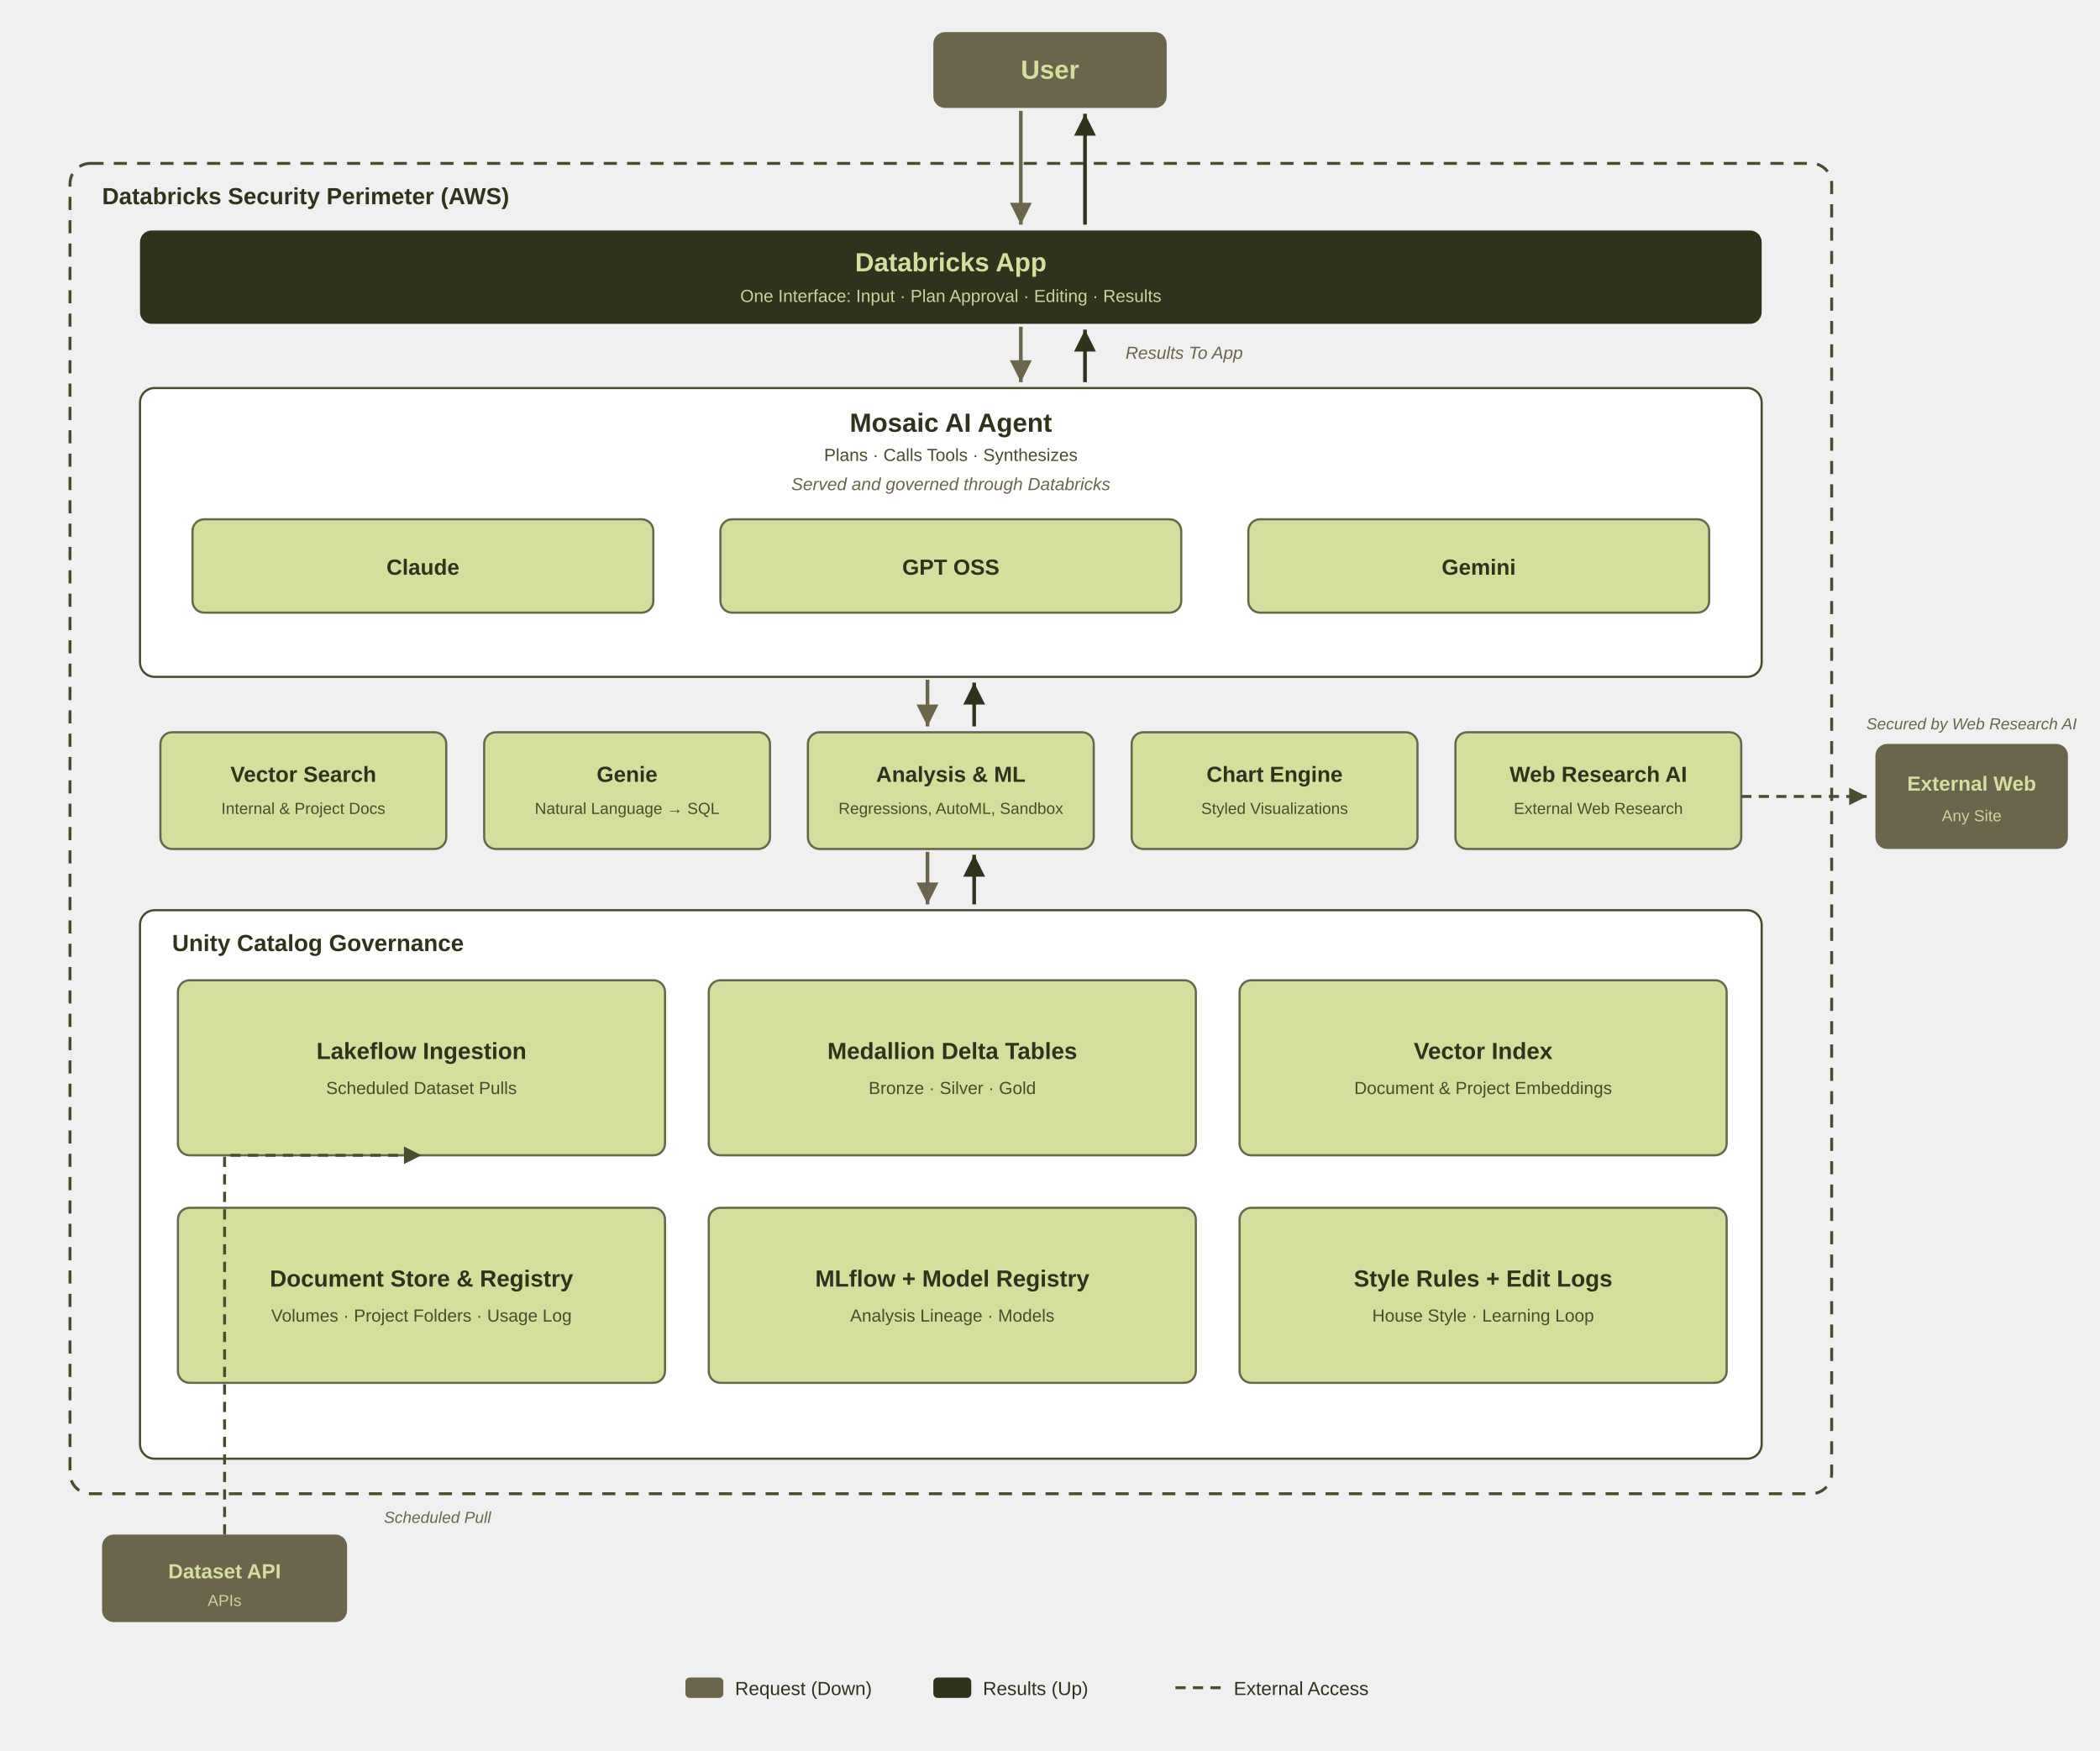
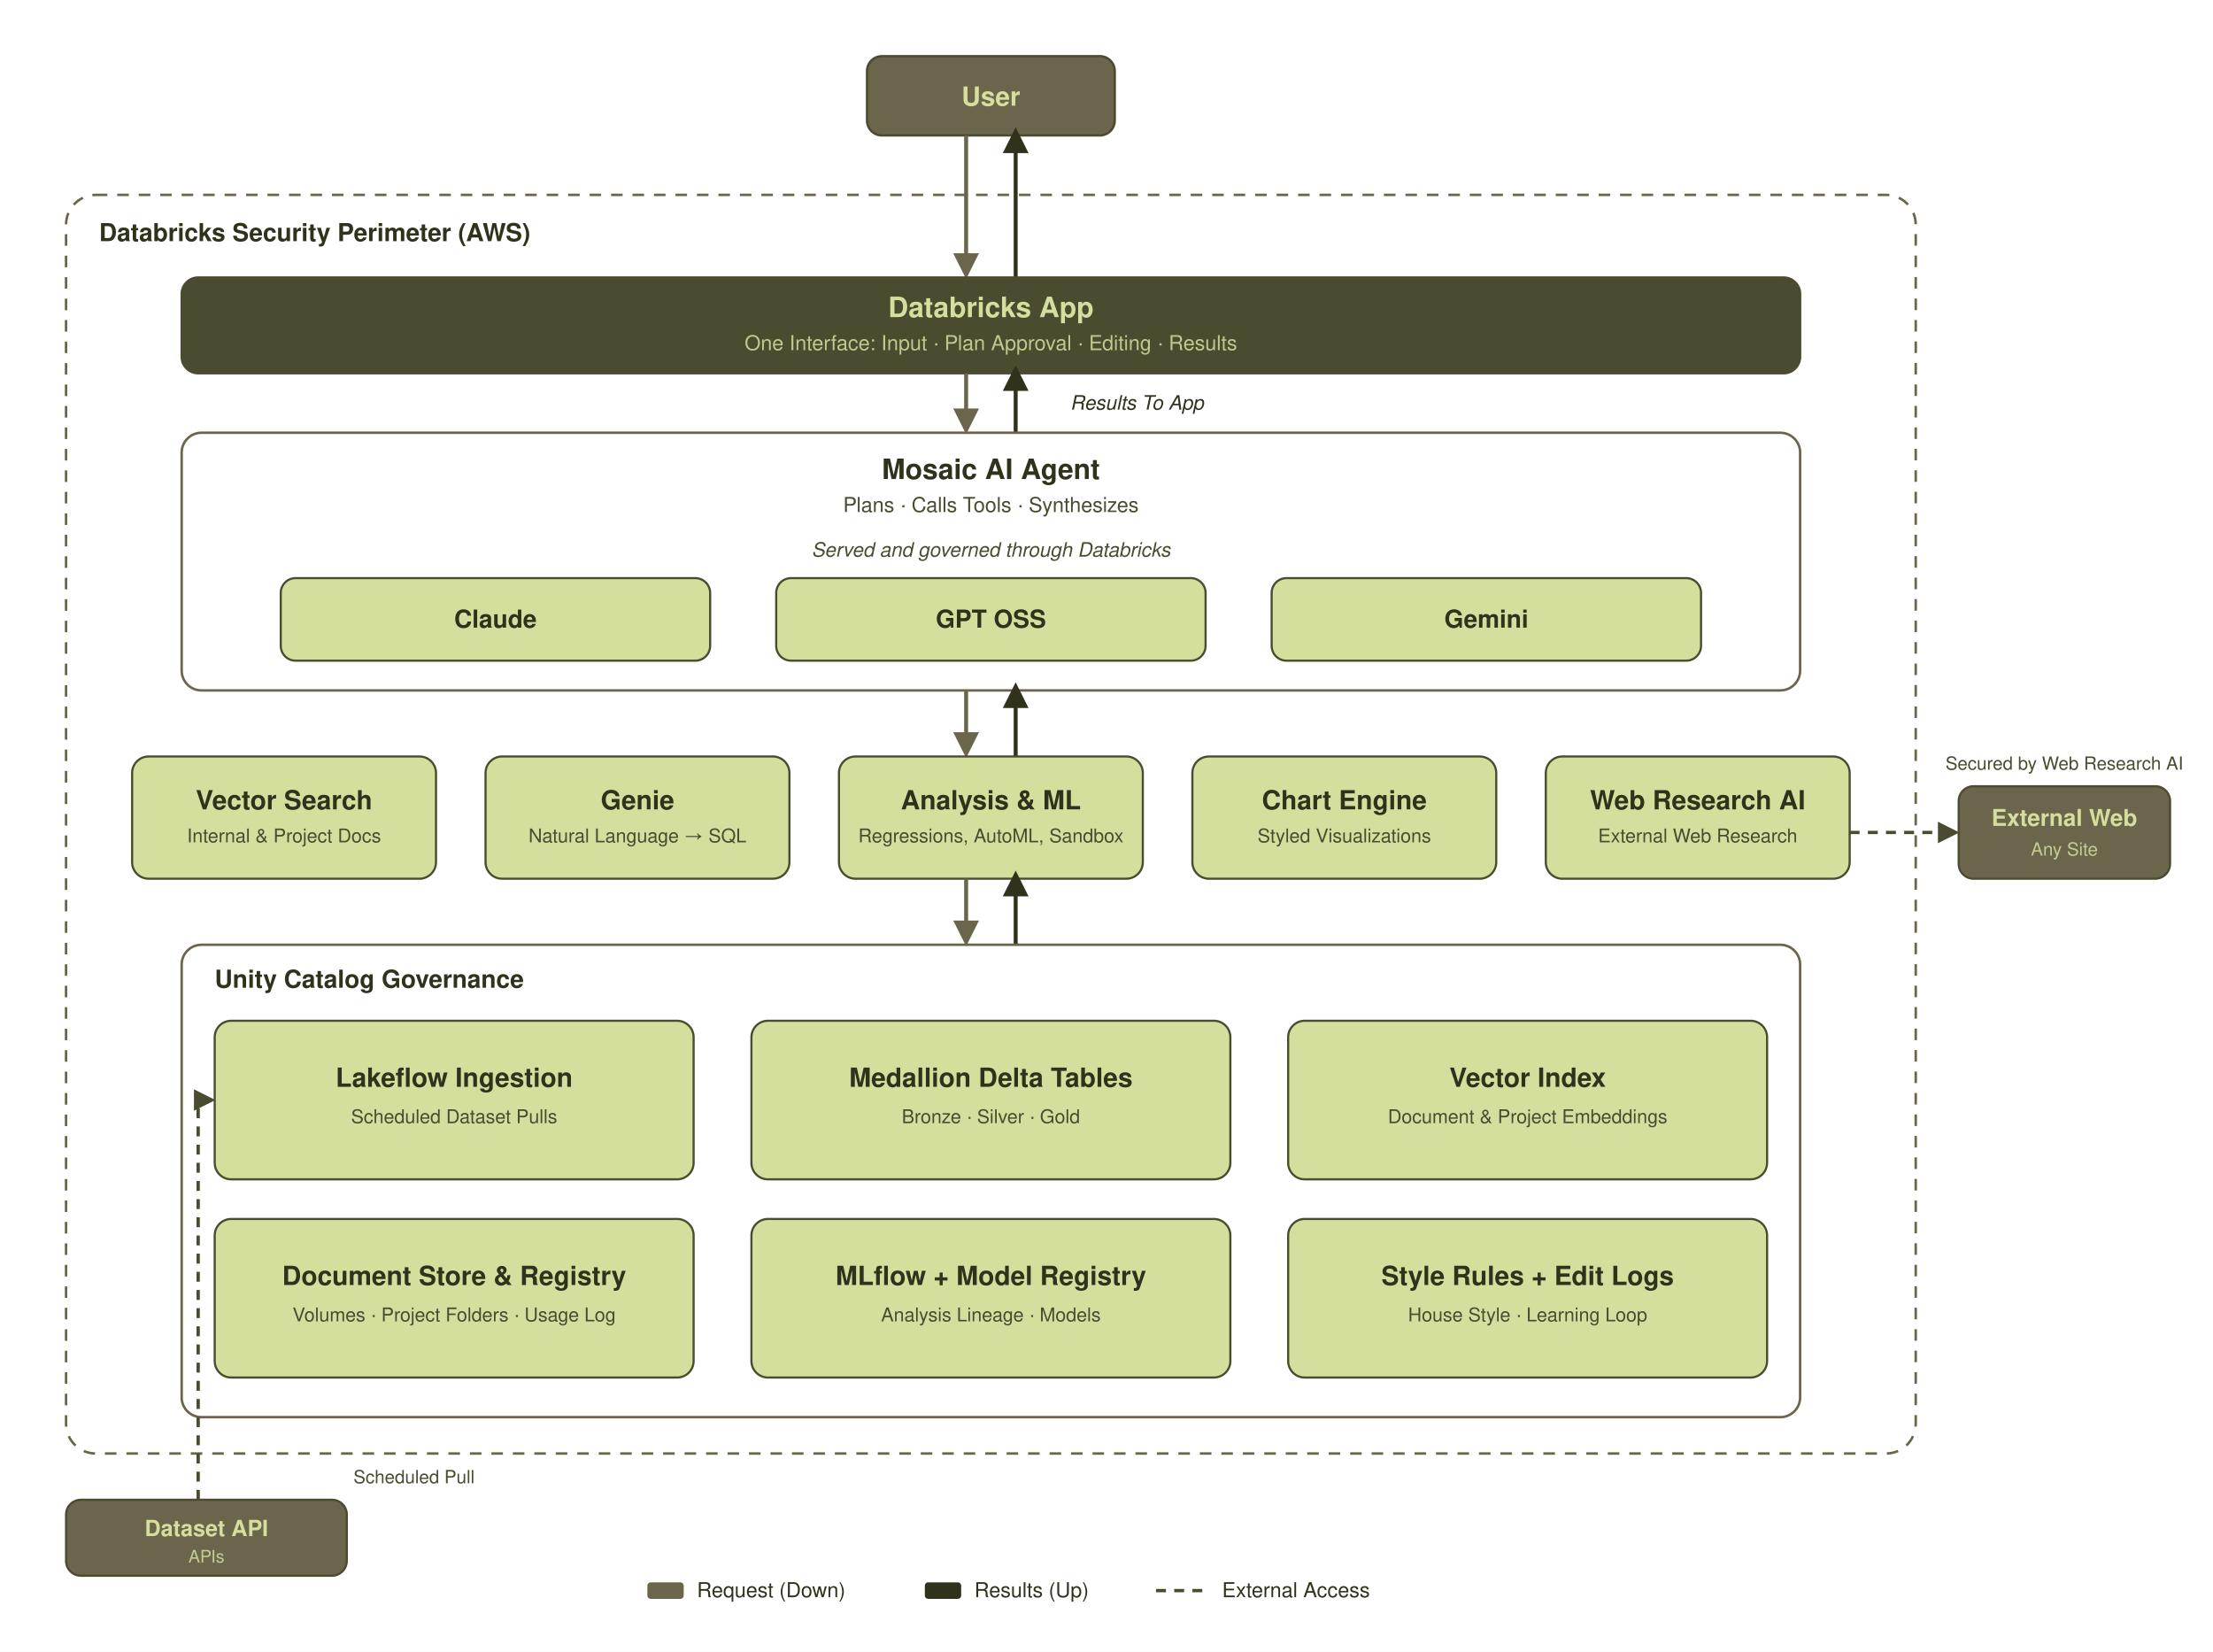
- <svg xmlns="http://www.w3.org/2000/svg" viewBox="0 0 1440 1200" font-family="'Helvetica Neue',Arial,sans-serif" role="img" aria-label="End-to-end system architecture on Databricks">
+ <svg xmlns="http://www.w3.org/2000/svg" viewBox="0 0 1340 1000" font-family="Helvetica, Arial, sans-serif">
  <defs>
-     <style>
-       .box-light{fill:#D4DF9E;stroke:#6B654B;stroke-width:1.5}
-       .box-dark{fill:#30321C}
-       .box-taupe{fill:#6B654B}
-       .container{fill:#ffffff;stroke:#4A4B2F;stroke-width:1.5}
-       .perim{fill:none;stroke:#4A4B2F;stroke-width:2;stroke-dasharray:9 7}
-       .t-title{fill:#30321C;font-weight:700;text-anchor:middle}
-       .t-sub{fill:#4A4B2F;text-anchor:middle}
-       .t-lt{fill:#D4DF9E;font-weight:700;text-anchor:middle}
-       .t-ls{fill:#C9D39A;text-anchor:middle}
-       .t-sec{fill:#30321C;font-weight:700}
-       .t-note{fill:#6B654B;font-style:italic;text-anchor:middle}
-       .lreq{stroke:#6B654B;stroke-width:2.5}
-       .lres{stroke:#30321C;stroke-width:2.5}
-       .lext{stroke:#4A4B2F;stroke-width:2;stroke-dasharray:7 5;fill:none}
-     </style>
-     <marker id="req" markerWidth="10" markerHeight="10" refX="6" refY="3" orient="auto">
-       <path d="M0,0 L6,3 L0,6 Z" fill="#6B654B" />
+     <marker id="arDown" viewBox="0 0 8 8" refX="6.5" refY="4" markerWidth="6.5" markerHeight="6.5" orient="auto-start-reverse">
+       <path d="M0 0 L8 4 L0 8 Z" fill="#6B654B" />
    </marker>
-     <marker id="res" markerWidth="10" markerHeight="10" refX="6" refY="3" orient="auto">
-       <path d="M0,0 L6,3 L0,6 Z" fill="#30321C" />
+     <marker id="arUp" viewBox="0 0 8 8" refX="6.5" refY="4" markerWidth="6.5" markerHeight="6.5" orient="auto-start-reverse">
+       <path d="M0 0 L8 4 L0 8 Z" fill="#30321C" />
    </marker>
-     <marker id="ext" markerWidth="10" markerHeight="10" refX="6" refY="3" orient="auto">
-       <path d="M0,0 L6,3 L0,6 Z" fill="#4A4B2F" />
+     <marker id="arEg" viewBox="0 0 8 8" refX="6.5" refY="4" markerWidth="6.5" markerHeight="6.5" orient="auto-start-reverse">
+       <path d="M0 0 L8 4 L0 8 Z" fill="#4A4B2F" />
    </marker>
  </defs>
-   <rect class="box-taupe" x="640" y="22" width="160" height="52" rx="8" />
-   <text class="t-lt" x="720" y="54" font-size="18">User</text>
-   <rect class="perim" x="48" y="112" width="1208" height="912" rx="14" />
-   <text class="t-sec" x="70" y="140" font-size="16">Databricks Security Perimeter (AWS)</text>
-   <rect class="box-dark" x="96" y="158" width="1112" height="64" rx="8" />
-   <text class="t-lt" x="652" y="186" font-size="18">Databricks App</text>
-   <text class="t-ls" x="652" y="207" font-size="12">One Interface: Input · Plan Approval · Editing · Results</text>
-   <rect class="container" x="96" y="266" width="1112" height="198" rx="10" />
-   <text class="t-title" x="652" y="296" font-size="18">Mosaic AI Agent</text>
-   <text class="t-sub" x="652" y="316" font-size="12">Plans · Calls Tools · Synthesizes</text>
-   <text class="t-note" x="652" y="336" font-size="12">Served and governed through Databricks</text>
-   <g font-size="15">
-     <rect class="box-light" x="132" y="356" width="316" height="64" rx="8" />
-     <text class="t-title" x="290" y="394">Claude</text>
-     <rect class="box-light" x="494" y="356" width="316" height="64" rx="8" />
-     <text class="t-title" x="652" y="394">GPT OSS</text>
-     <rect class="box-light" x="856" y="356" width="316" height="64" rx="8" />
-     <text class="t-title" x="1014" y="394">Gemini</text>
-   </g>
-   <g>
-     <rect class="box-light" x="110" y="502" width="196" height="80" rx="8" />
-     <text class="t-title" x="208" y="536" font-size="15">Vector Search</text>
-     <text class="t-sub" x="208" y="558" font-size="11">Internal &amp; Project Docs</text>
-     <rect class="box-light" x="332" y="502" width="196" height="80" rx="8" />
-     <text class="t-title" x="430" y="536" font-size="15">Genie</text>
-     <text class="t-sub" x="430" y="558" font-size="11">Natural Language → SQL</text>
-     <rect class="box-light" x="554" y="502" width="196" height="80" rx="8" />
-     <text class="t-title" x="652" y="536" font-size="15">Analysis &amp; ML</text>
-     <text class="t-sub" x="652" y="558" font-size="11">Regressions, AutoML, Sandbox</text>
-     <rect class="box-light" x="776" y="502" width="196" height="80" rx="8" />
-     <text class="t-title" x="874" y="536" font-size="15">Chart Engine</text>
-     <text class="t-sub" x="874" y="558" font-size="11">Styled Visualizations</text>
-     <rect class="box-light" x="998" y="502" width="196" height="80" rx="8" />
-     <text class="t-title" x="1096" y="536" font-size="15">Web Research AI</text>
-     <text class="t-sub" x="1096" y="558" font-size="11">External Web Research</text>
-   </g>
-   <text class="t-note" x="1352" y="500" font-size="11">Secured by Web Research AI</text>
-   <rect class="box-taupe" x="1286" y="510" width="132" height="72" rx="8" />
-   <text class="t-lt" x="1352" y="542" font-size="14">External Web</text>
-   <text class="t-ls" x="1352" y="563" font-size="11">Any Site</text>
-   <path class="lext" d="M1194,546 L1280,546" marker-end="url(#ext)" />
-   <rect class="container" x="96" y="624" width="1112" height="376" rx="10" />
-   <text class="t-sec" x="118" y="652" font-size="16">Unity Catalog Governance</text>
-   <g>
-     <rect class="box-light" x="122" y="672" width="334" height="120" rx="8" />
-     <text class="t-title" x="289" y="726" font-size="16">Lakeflow Ingestion</text>
-     <text class="t-sub" x="289" y="750" font-size="12">Scheduled Dataset Pulls</text>
-     <rect class="box-light" x="486" y="672" width="334" height="120" rx="8" />
-     <text class="t-title" x="653" y="726" font-size="16">Medallion Delta Tables</text>
-     <text class="t-sub" x="653" y="750" font-size="12">Bronze · Silver · Gold</text>
-     <rect class="box-light" x="850" y="672" width="334" height="120" rx="8" />
-     <text class="t-title" x="1017" y="726" font-size="16">Vector Index</text>
-     <text class="t-sub" x="1017" y="750" font-size="12">Document &amp; Project Embeddings</text>
-     <rect class="box-light" x="122" y="828" width="334" height="120" rx="8" />
-     <text class="t-title" x="289" y="882" font-size="16">Document Store &amp; Registry</text>
-     <text class="t-sub" x="289" y="906" font-size="12">Volumes · Project Folders · Usage Log</text>
-     <rect class="box-light" x="486" y="828" width="334" height="120" rx="8" />
-     <text class="t-title" x="653" y="882" font-size="16">MLflow + Model Registry</text>
-     <text class="t-sub" x="653" y="906" font-size="12">Analysis Lineage · Models</text>
-     <rect class="box-light" x="850" y="828" width="334" height="120" rx="8" />
-     <text class="t-title" x="1017" y="882" font-size="16">Style Rules + Edit Logs</text>
-     <text class="t-sub" x="1017" y="906" font-size="12">House Style · Learning Loop</text>
-   </g>
-   <rect class="box-taupe" x="70" y="1052" width="168" height="60" rx="8" />
-   <text class="t-lt" x="154" y="1082" font-size="14">Dataset API</text>
-   <text class="t-ls" x="154" y="1101" font-size="11">APIs</text>
-   <text class="t-note" x="300" y="1044" font-size="11" text-anchor="start">Scheduled Pull</text>
-   <path class="lext" d="M154,1052 V792 H289" marker-end="url(#ext)" />
-   <path class="lreq" d="M700,76 V154" marker-end="url(#req)" />
-   <path class="lres" d="M744,154 V78" marker-end="url(#res)" />
-   <text class="t-note" x="812" y="246" font-size="12" text-anchor="start">Results To App</text>
-   <path class="lreq" d="M700,224 V262" marker-end="url(#req)" />
-   <path class="lres" d="M744,262 V226" marker-end="url(#res)" />
-   <path class="lreq" d="M636,466 V498" marker-end="url(#req)" />
-   <path class="lres" d="M668,498 V468" marker-end="url(#res)" />
-   <path class="lreq" d="M636,584 V620" marker-end="url(#req)" />
-   <path class="lres" d="M668,620 V586" marker-end="url(#res)" />
-   <g font-size="13">
-     <rect class="box-taupe" x="470" y="1150" width="26" height="14" rx="3" />
-     <text fill="#30321C" x="504" y="1162" text-anchor="start">Request (Down)</text>
-     <rect class="box-dark" x="640" y="1150" width="26" height="14" rx="3" />
-     <text fill="#30321C" x="674" y="1162" text-anchor="start">Results (Up)</text>
-     <path class="lext" d="M806,1157 H838" />
-     <text fill="#30321C" x="846" y="1162" text-anchor="start">External Access</text>
-   </g>
+   <rect x="0" y="0" width="1340" height="1000" fill="#FFFFFF" />
+   <rect x="40" y="118" width="1120" height="762" rx="18" fill="none" stroke="#6B654B" stroke-width="1.5" stroke-dasharray="7 6" />
+   <text x="60" y="146" font-size="15" fill="#30321C" font-weight="700">Databricks Security Perimeter (AWS)</text>
+   <rect x="525" y="34" width="150" height="48" rx="9" fill="#6B654B" stroke="#4A4B2F" stroke-width="1.4" />
+   <text x="600" y="64" text-anchor="middle" font-size="16" font-weight="700" fill="#D4DF9E">User</text>
+   <line x1="585" y1="82" x2="585" y2="166" stroke="#6B654B" stroke-width="2.4" marker-end="url(#arDown)" />
+   <line x1="615" y1="168" x2="615" y2="80" stroke="#30321C" stroke-width="2.4" marker-end="url(#arUp)" />
+   <rect x="110" y="168" width="980" height="58" rx="10" fill="#4A4B2F" stroke="#4A4B2F" stroke-width="1.4" />
+   <text x="600" y="192" text-anchor="middle" font-size="17" font-weight="700" fill="#D4DF9E">Databricks App</text>
+   <text x="600" y="212" text-anchor="middle" font-size="12.5" fill="#D4DF9E" fill-opacity="0.85">One Interface: Input · Plan Approval · Editing · Results</text>
+   <line x1="585" y1="226" x2="585" y2="260" stroke="#6B654B" stroke-width="2.4" marker-end="url(#arDown)" />
+   <line x1="615" y1="262" x2="615" y2="224" stroke="#30321C" stroke-width="2.4" marker-end="url(#arUp)" />
+   <text x="648" y="248" font-size="12" fill="#30321C" font-style="italic">Results To App</text>
+   <rect x="110" y="262" width="980" height="156" rx="12" fill="none" stroke="#6B654B" stroke-width="1.5" />
+   <text x="600" y="290" text-anchor="middle" font-size="17" font-weight="700" fill="#30321C">Mosaic AI Agent</text>
+   <text x="600" y="310" text-anchor="middle" font-size="12.5" fill="#4A4B2F">Plans · Calls Tools · Synthesizes</text>
+   <text x="600" y="337" text-anchor="middle" font-size="12" fill="#4A4B2F" font-style="italic">Served and governed through Databricks</text>
+   <rect x="170" y="350" width="260" height="50" rx="9" fill="#D4DF9E" stroke="#4A4B2F" stroke-width="1.3" />
+   <text x="300" y="380" text-anchor="middle" font-size="15" font-weight="700" fill="#30321C">Claude</text>
+   <rect x="470" y="350" width="260" height="50" rx="9" fill="#D4DF9E" stroke="#4A4B2F" stroke-width="1.3" />
+   <text x="600" y="380" text-anchor="middle" font-size="15" font-weight="700" fill="#30321C">GPT OSS</text>
+   <rect x="770" y="350" width="260" height="50" rx="9" fill="#D4DF9E" stroke="#4A4B2F" stroke-width="1.3" />
+   <text x="900" y="380" text-anchor="middle" font-size="15" font-weight="700" fill="#30321C">Gemini</text>
+   <line x1="585" y1="418" x2="585" y2="456" stroke="#6B654B" stroke-width="2.4" marker-end="url(#arDown)" />
+   <line x1="615" y1="458" x2="615" y2="416" stroke="#30321C" stroke-width="2.4" marker-end="url(#arUp)" />
+   <rect x="80" y="458" width="184" height="74" rx="10" fill="#D4DF9E" stroke="#4A4B2F" stroke-width="1.3" />
+   <text x="172" y="490" text-anchor="middle" font-size="16" font-weight="700" fill="#30321C">Vector Search</text>
+   <text x="172" y="510" text-anchor="middle" font-size="11.5" fill="#4A4B2F">Internal &amp; Project Docs</text>
+   <rect x="294" y="458" width="184" height="74" rx="10" fill="#D4DF9E" stroke="#4A4B2F" stroke-width="1.3" />
+   <text x="386" y="490" text-anchor="middle" font-size="16" font-weight="700" fill="#30321C">Genie</text>
+   <text x="386" y="510" text-anchor="middle" font-size="11.5" fill="#4A4B2F">Natural Language → SQL</text>
+   <rect x="508" y="458" width="184" height="74" rx="10" fill="#D4DF9E" stroke="#4A4B2F" stroke-width="1.3" />
+   <text x="600" y="490" text-anchor="middle" font-size="16" font-weight="700" fill="#30321C">Analysis &amp; ML</text>
+   <text x="600" y="510" text-anchor="middle" font-size="11.5" fill="#4A4B2F">Regressions, AutoML, Sandbox</text>
+   <rect x="722" y="458" width="184" height="74" rx="10" fill="#D4DF9E" stroke="#4A4B2F" stroke-width="1.3" />
+   <text x="814" y="490" text-anchor="middle" font-size="16" font-weight="700" fill="#30321C">Chart Engine</text>
+   <text x="814" y="510" text-anchor="middle" font-size="11.5" fill="#4A4B2F">Styled Visualizations</text>
+   <rect x="936" y="458" width="184" height="74" rx="10" fill="#D4DF9E" stroke="#4A4B2F" stroke-width="1.3" />
+   <text x="1028" y="490" text-anchor="middle" font-size="16" font-weight="700" fill="#30321C">Web Research AI</text>
+   <text x="1028" y="510" text-anchor="middle" font-size="11.5" fill="#4A4B2F">External Web Research</text>
+   <rect x="1186" y="476" width="128" height="56" rx="9" fill="#6B654B" stroke="#4A4B2F" stroke-width="1.3" />
+   <text x="1250" y="500" text-anchor="middle" font-size="14" font-weight="700" fill="#D4DF9E">External Web</text>
+   <text x="1250" y="518" text-anchor="middle" font-size="11" fill="#D4DF9E" fill-opacity="0.85">Any Site</text>
+   <line x1="1120" y1="504" x2="1184" y2="504" stroke="#4A4B2F" stroke-width="2" stroke-dasharray="6 5" marker-end="url(#arEg)" />
+   <text x="1250" y="466" text-anchor="middle" font-size="11" fill="#4A4B2F">Secured by Web Research AI</text>
+   <line x1="585" y1="532" x2="585" y2="570" stroke="#6B654B" stroke-width="2.4" marker-end="url(#arDown)" />
+   <line x1="615" y1="572" x2="615" y2="530" stroke="#30321C" stroke-width="2.4" marker-end="url(#arUp)" />
+   <rect x="110" y="572" width="980" height="286" rx="12" fill="none" stroke="#6B654B" stroke-width="1.5" />
+   <text x="130" y="598" font-size="15" fill="#30321C" font-weight="700">Unity Catalog Governance</text>
+   <rect x="130" y="618" width="290" height="96" rx="10" fill="#D4DF9E" stroke="#4A4B2F" stroke-width="1.3" />
+   <text x="275" y="658" text-anchor="middle" font-size="16" font-weight="700" fill="#30321C">Lakeflow Ingestion</text>
+   <text x="275" y="680" text-anchor="middle" font-size="11.5" fill="#4A4B2F">Scheduled Dataset Pulls</text>
+   <rect x="455" y="618" width="290" height="96" rx="10" fill="#D4DF9E" stroke="#4A4B2F" stroke-width="1.3" />
+   <text x="600" y="658" text-anchor="middle" font-size="16" font-weight="700" fill="#30321C">Medallion Delta Tables</text>
+   <text x="600" y="680" text-anchor="middle" font-size="11.5" fill="#4A4B2F">Bronze · Silver · Gold</text>
+   <rect x="780" y="618" width="290" height="96" rx="10" fill="#D4DF9E" stroke="#4A4B2F" stroke-width="1.3" />
+   <text x="925" y="658" text-anchor="middle" font-size="16" font-weight="700" fill="#30321C">Vector Index</text>
+   <text x="925" y="680" text-anchor="middle" font-size="11.5" fill="#4A4B2F">Document &amp; Project Embeddings</text>
+   <rect x="130" y="738" width="290" height="96" rx="10" fill="#D4DF9E" stroke="#4A4B2F" stroke-width="1.3" />
+   <text x="275" y="778" text-anchor="middle" font-size="16" font-weight="700" fill="#30321C">Document Store &amp; Registry</text>
+   <text x="275" y="800" text-anchor="middle" font-size="11.5" fill="#4A4B2F">Volumes · Project Folders · Usage Log</text>
+   <rect x="455" y="738" width="290" height="96" rx="10" fill="#D4DF9E" stroke="#4A4B2F" stroke-width="1.3" />
+   <text x="600" y="778" text-anchor="middle" font-size="16" font-weight="700" fill="#30321C">MLflow + Model Registry</text>
+   <text x="600" y="800" text-anchor="middle" font-size="11.5" fill="#4A4B2F">Analysis Lineage · Models</text>
+   <rect x="780" y="738" width="290" height="96" rx="10" fill="#D4DF9E" stroke="#4A4B2F" stroke-width="1.3" />
+   <text x="925" y="778" text-anchor="middle" font-size="16" font-weight="700" fill="#30321C">Style Rules + Edit Logs</text>
+   <text x="925" y="800" text-anchor="middle" font-size="11.5" fill="#4A4B2F">House Style · Learning Loop</text>
+   <rect x="40" y="908" width="170" height="46" rx="9" fill="#6B654B" stroke="#4A4B2F" stroke-width="1.3" />
+   <text x="125" y="930" text-anchor="middle" font-size="13.5" font-weight="700" fill="#D4DF9E">Dataset API</text>
+   <text x="125" y="946" text-anchor="middle" font-size="10.5" fill="#D4DF9E" fill-opacity="0.85">APIs</text>
+   <path d="M120 908 L120 666 L128 666" fill="none" stroke="#4A4B2F" stroke-width="2" stroke-dasharray="6 5" marker-end="url(#arEg)" />
+   <text x="214" y="898" font-size="11" fill="#4A4B2F">Scheduled Pull</text>
+   <rect x="392" y="958" width="22" height="10" rx="2" fill="#6B654B" />
+   <text x="422" y="967" font-size="12.5" fill="#30321C">Request (Down)</text>
+   <rect x="560" y="958" width="22" height="10" rx="2" fill="#30321C" />
+   <text x="590" y="967" font-size="12.5" fill="#30321C">Results (Up)</text>
+   <line x1="700" y1="963" x2="732" y2="963" stroke="#4A4B2F" stroke-width="2" stroke-dasharray="6 5" />
+   <text x="740" y="967" font-size="12.5" fill="#30321C">External Access</text>
</svg>
